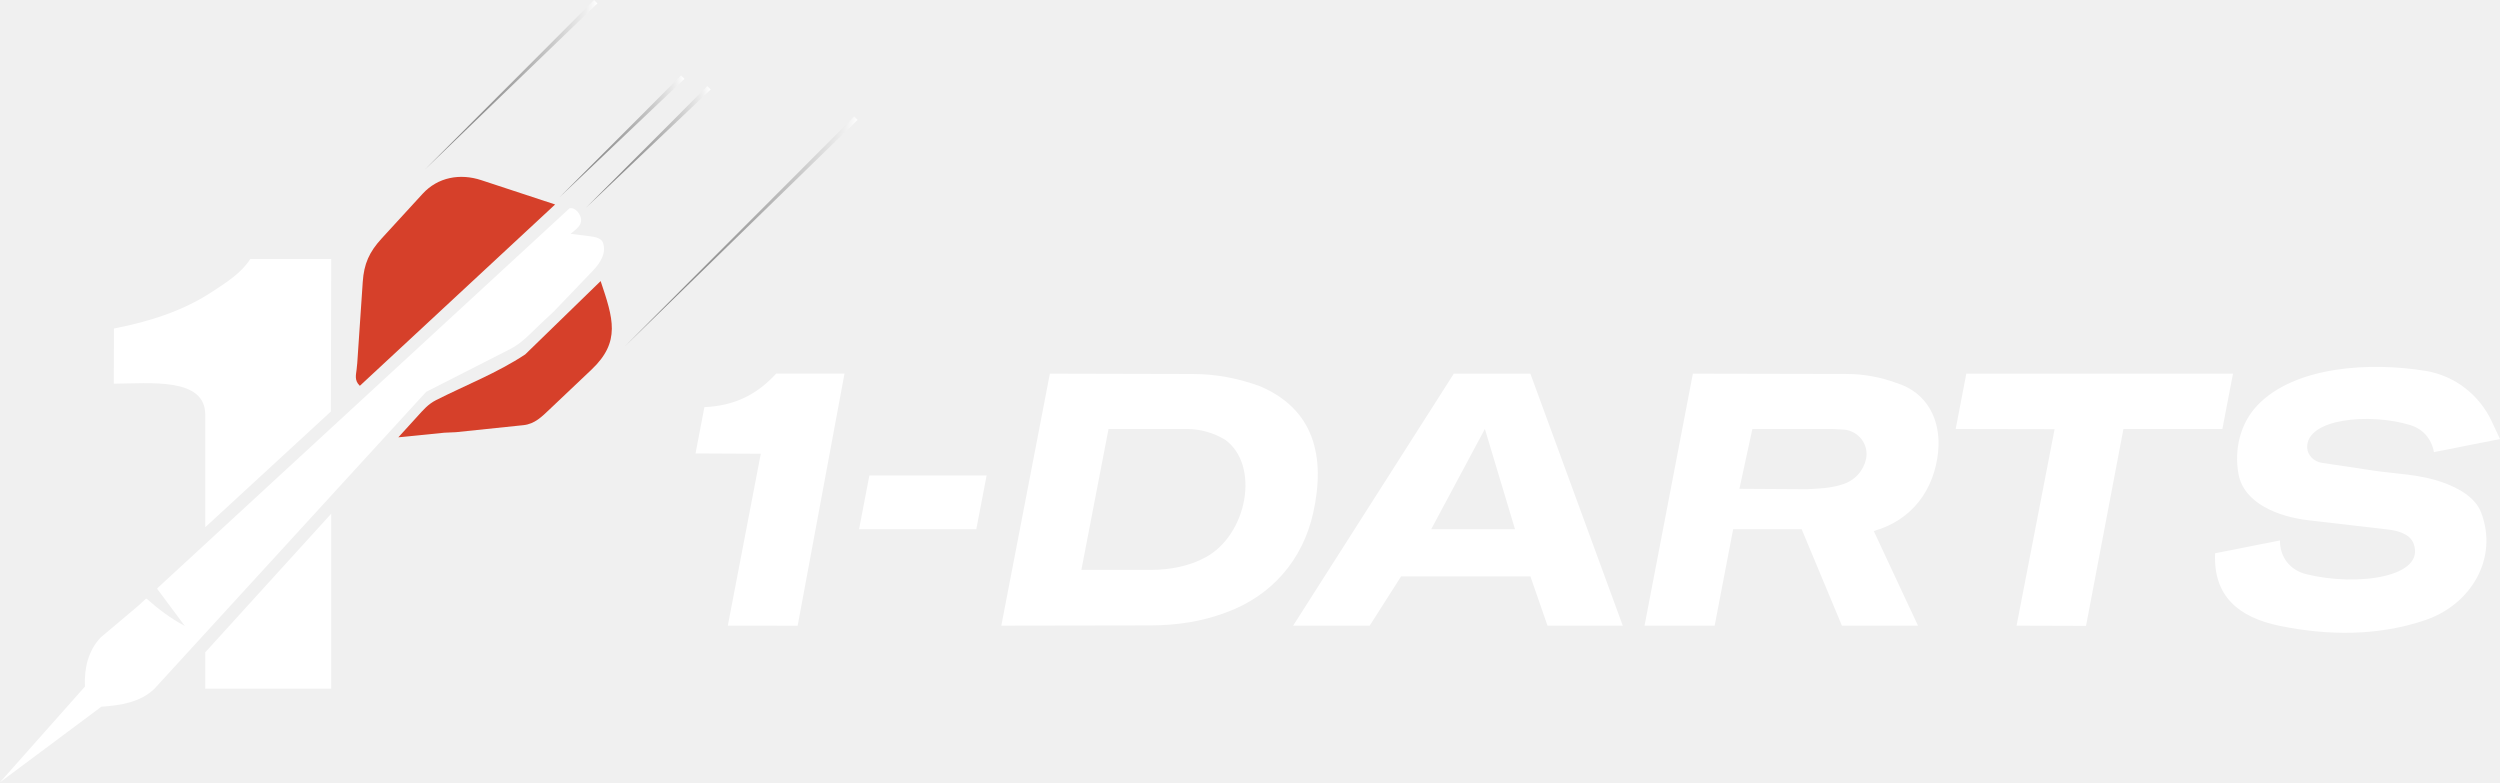
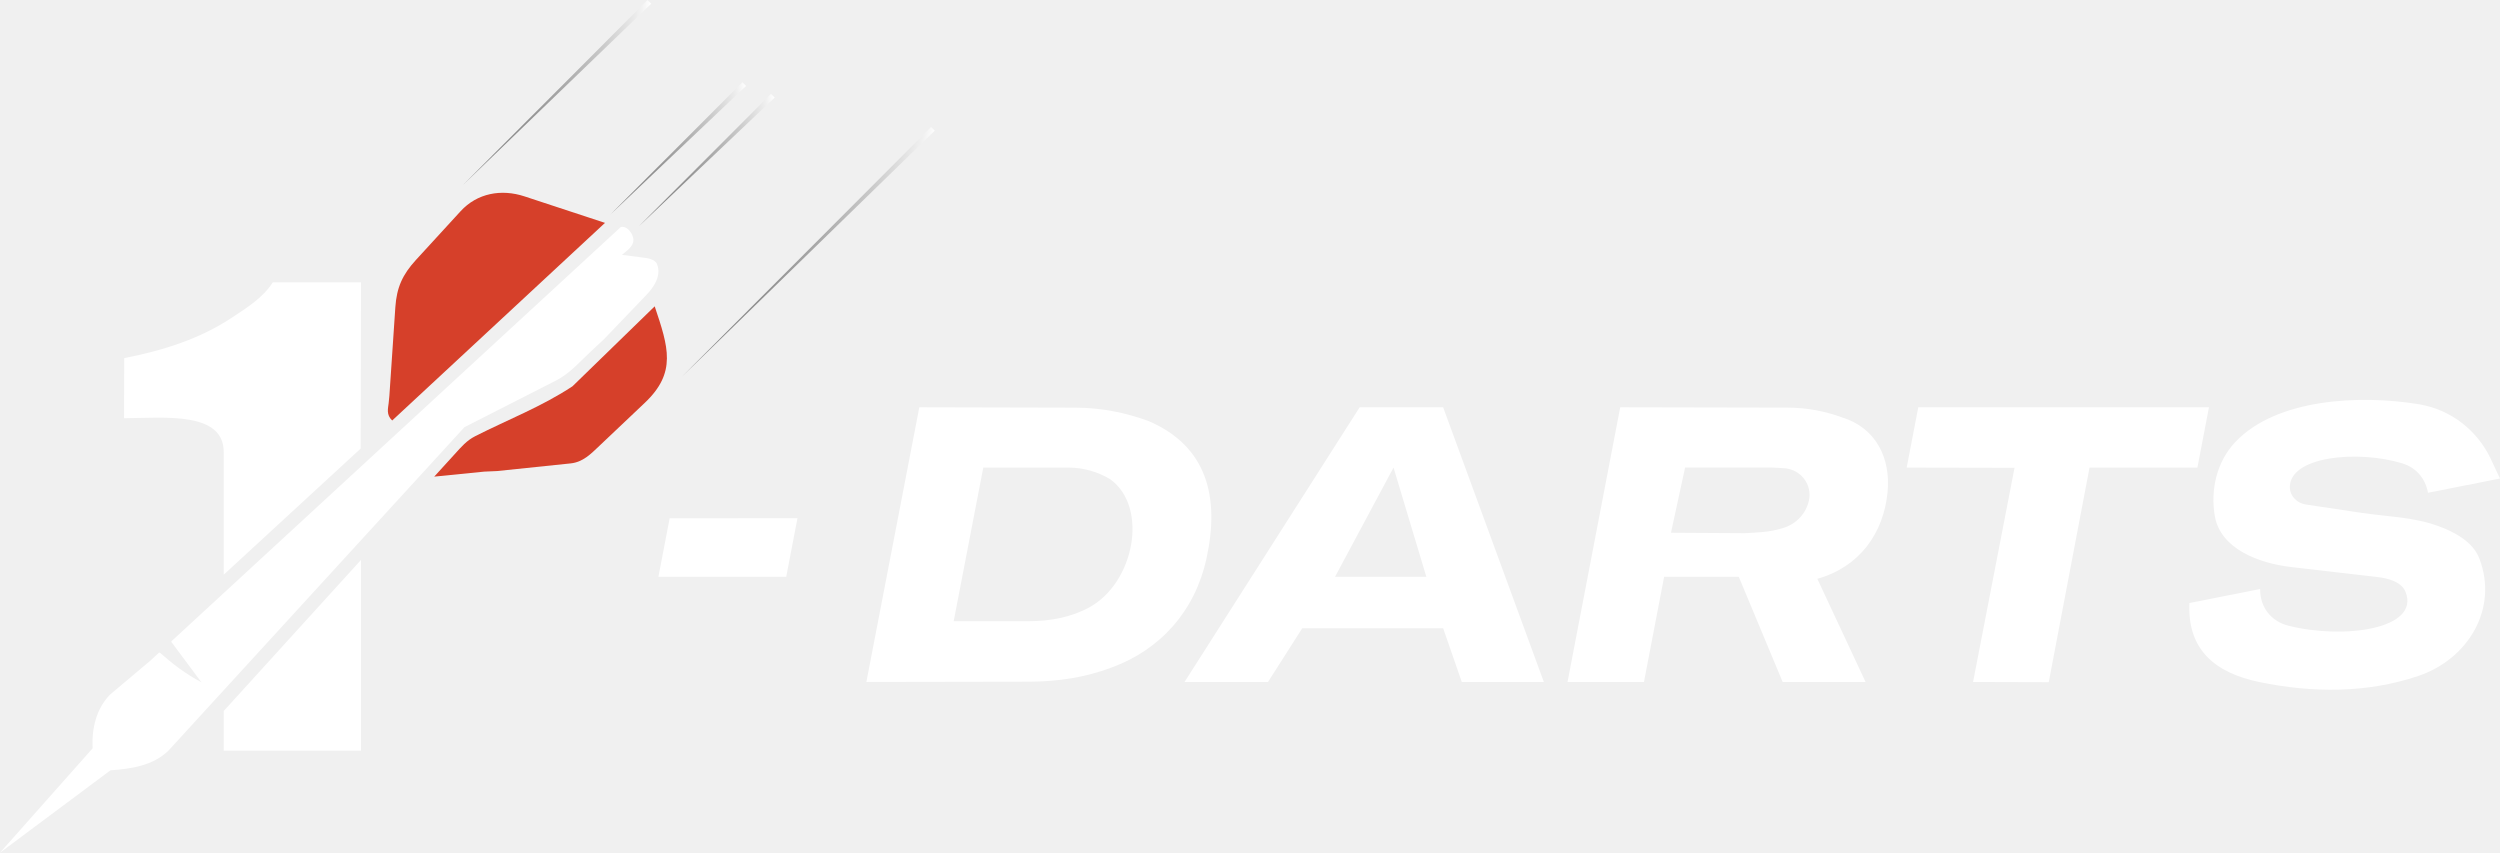
- <svg xmlns="http://www.w3.org/2000/svg" xmlns:xlink="http://www.w3.org/1999/xlink" id="Calque_1" data-name="Calque 1" viewBox="0 0 800 250.33">
+ <svg xmlns="http://www.w3.org/2000/svg" xmlns:xlink="http://www.w3.org/1999/xlink" id="Calque_1" data-name="Calque 1" viewBox="0 0 800 272.86">
  <defs>
    <style>
      .cls-1 {
        fill: #d6402a;
      }

      .cls-2 {
        fill: url(#Dégradé_sans_nom_223-4);
      }

      .cls-3 {
        fill: url(#Dégradé_sans_nom_223-3);
      }

      .cls-4 {
        fill: url(#Dégradé_sans_nom_223-2);
      }

      .cls-5 {
        fill: #ffffff;
      }

      .cls-6 {
        fill: url(#Dégradé_sans_nom_223);
      }
    </style>
-     <linearGradient id="Dégradé_sans_nom_223" data-name="Dégradé sans nom 223" x1="135.86" y1="27.18" x2="191.18" y2="27.18" gradientUnits="userSpaceOnUse">
+     <linearGradient id="Dégradé_sans_nom_223" data-name="Dégradé sans nom 223" x1="148.09" y1="29.63" x2="208.39" y2="29.63" gradientUnits="userSpaceOnUse">
      <stop offset="0" stop-color="#828282" />
      <stop offset=".16" stop-color="#868686" />
      <stop offset=".35" stop-color="#939393" />
      <stop offset=".54" stop-color="#aaa" />
      <stop offset=".74" stop-color="#c9c9c9" />
      <stop offset=".94" stop-color="#f0f0f0" />
      <stop offset="1" stop-color="#fff" />
    </linearGradient>
-     <linearGradient id="Dégradé_sans_nom_223-2" data-name="Dégradé sans nom 223" x1="123.15" y1="91.97" x2="178.47" y2="91.97" gradientTransform="translate(56.46 -56.59) rotate(9.38) scale(.87 .82) skewX(17.82)" xlink:href="#Dégradé_sans_nom_223" />
-     <linearGradient id="Dégradé_sans_nom_223-3" data-name="Dégradé sans nom 223" x1="132.53" y1="94.4" x2="187.85" y2="94.4" gradientTransform="translate(56.46 -56.59) rotate(9.38) scale(.87 .82) skewX(17.82)" xlink:href="#Dégradé_sans_nom_223" />
-     <linearGradient id="Dégradé_sans_nom_223-4" data-name="Dégradé sans nom 223" x1="221.65" y1="61.9" x2="276.97" y2="61.9" gradientTransform="translate(-44.81 44.92) rotate(-8.5) scale(1.19 1.14) skewX(-16.31)" xlink:href="#Dégradé_sans_nom_223" />
+     <linearGradient id="Dégradé_sans_nom_223-2" data-name="Dégradé sans nom 223" x1="143.56" y1="90.9" x2="203.86" y2="90.9" gradientTransform="translate(54.86 -54.99) rotate(9.38) scale(.87 .82) skewX(17.82)" xlink:href="#Dégradé_sans_nom_223" />
+     <linearGradient id="Dégradé_sans_nom_223-3" data-name="Dégradé sans nom 223" x1="153.78" y1="93.55" x2="214.08" y2="93.55" gradientTransform="translate(54.86 -54.99) rotate(9.38) scale(.87 .82) skewX(17.82)" xlink:href="#Dégradé_sans_nom_223" />
+     <linearGradient id="Dégradé_sans_nom_223-4" data-name="Dégradé sans nom 223" x1="237.15" y1="71.93" x2="297.45" y2="71.93" gradientTransform="translate(-42.83 42.93) rotate(-8.5) scale(1.19 1.14) skewX(-16.31)" xlink:href="#Dégradé_sans_nom_223" />
  </defs>
-   <path class="cls-1" d="M115.14,123.45c-1.83-1.71-1.19-3.64-1.04-5.1l.22-2.14,1.76-26.02c.39-5.8,2.09-9.56,6.05-13.88l13.12-14.31c4.85-5.29,11.93-6.6,18.76-4.35l23.63,7.78-62.48,58.02Z" />
-   <path class="cls-1" d="M192.2,89.93c4.02,11.99,6.51,19.41-2.9,28.33l-13.38,12.68c-2.47,2.34-4.78,4.73-8.41,5.11l-21.61,2.25-3.74.17-14.69,1.47,6.03-6.62c1.89-2.08,3.45-3.97,6.04-5.28,9.55-4.84,19.55-8.69,28.52-14.62l24.14-23.47Z" />
+   <path class="cls-1" d="M125.5,134.56c-1.99-1.86-1.3-3.96-1.13-5.56l.23-2.33,1.91-28.36c.43-6.32,2.28-10.42,6.59-15.13l14.3-15.6c5.29-5.77,13.01-7.19,20.44-4.74l25.76,8.48-68.11,63.25Z" />
+   <path class="cls-1" d="M209.5,98.02c4.38,13.07,7.1,21.16-3.16,30.88l-14.59,13.82c-2.69,2.55-5.21,5.16-9.16,5.57l-23.55,2.45-4.08.18-16.01,1.6,6.58-7.22c2.06-2.26,3.76-4.32,6.59-5.75,10.41-5.28,21.31-9.47,31.08-15.94l26.31-25.59Z" />
  <g>
-     <path class="cls-5" d="M65.68,168.71v-36c0-11.99-17.45-10.01-29.27-9.93l.06-17.65c11.63-2.28,22.33-5.73,31.62-11.89,4.4-2.92,9.1-5.82,12-10.36h25.9l-.11,48.8-40.2,37.03Z" />
-     <path class="cls-5" d="M105.99,164.37v56.01s-40.31,0-40.31,0v-11.64l40.31-44.36Z" />
+     <path class="cls-5" d="M71.59,183.89v-39.24c0-13.07-19.02-10.91-31.9-10.82l.06-19.23c12.67-2.48,24.34-6.24,34.47-12.96,4.79-3.18,9.91-6.34,13.08-11.29h28.23l-.12,53.19-43.82,40.36Z" />
+     <path class="cls-5" d="M115.53,179.16v61.05s-43.94,0-43.94,0v-12.69l43.94-48.35Z" />
  </g>
-   <path class="cls-5" d="M49.42,220.4c-4.52,4.36-10.81,5.31-16.99,5.75L0,250.33l27.18-30.63c-.28-5.9,1.08-11.59,5.09-15.76l11.88-10.01s.06-.05.09-.08c1.05-1.01,1.48-1.36,2.4-2.21.1-.09.25-.09.35,0,3.68,3.25,7.34,6.09,12.14,8.66l-8.58-11.54c-.36-.46-.39-.37.25-.95l131.45-121.15c1.99-.44,3.67,2.12,3.71,3.71.05,1.8-1.54,2.97-3.38,4.45l5.97.76c1.22.16,3.76.4,4.37,2.02,1.28,3.42-.95,6.68-3.22,9.05l-12.44,12.98-3.82,3.56c-3.24,3.02-6.1,6.4-10.15,8.49l-26.92,13.71-86.95,95.01Z" />
-   <path class="cls-5" d="M420.24,164.06c-3.39,15.32-13.52,26.71-27.95,31.95-7.68,2.87-15.61,4.09-24.04,4.12l-47.83.08,15.54-80.64,45.7.11c7.61.01,14.64,1.39,21.62,3.95,17.05,7.3,20.99,22.19,16.96,40.43ZM392.04,140.72c-3.63-2.22-7.93-3.42-12.11-3.45h-25.2l-8.69,45.09h22.27c6.13-.02,12.2-1.15,17.51-4.04,13.29-7.23,17.49-29.37,6.23-37.61Z" />
-   <path class="cls-5" d="M613.75,200.21h-24.34l-12.88-30.87h-21.92l-5.92,30.87h-22.44l15.47-80.64,49.18.1c5.56,0,10.99,1.04,15.91,2.86,9.96,3.05,14.37,11.94,13.4,21.96-1.17,12.08-8.25,21.96-20.61,25.44l14.16,30.29ZM589.34,155.07c4.2-1.18,6.99-4.47,7.79-8.19.99-4.63-2.4-9.02-7.12-9.41-1.08-.09-2.2-.12-3.33-.18-.15,0-.31-.01-.46-.01h-25.46l-4.15,19.14,21.66.13c3.68-.21,7.23-.27,11.07-1.47Z" />
-   <path class="cls-5" d="M800,140.49l-21.13,4.19c-.81-4.31-3.54-7.4-7.54-8.64-12.95-3.99-33.42-2.15-33.03,7.25.1,2.31,2.09,4.43,4.69,4.82l16.28,2.44c7.61,1.14,14.97,1.19,22.26,3.77,4.84,1.71,10.52,4.65,12.44,9.71,5.58,14.69-3.27,29.47-17.95,34.43-14.99,5.07-31.01,5.01-46.62,1.79-13.05-2.7-21.22-9.52-20.56-23.2l20.75-4.11c-.05,5.29,3.15,9.48,8.39,10.79,16.29,4.07,38.62.92,34.3-9.94-1.2-3.01-5.19-4.01-8.17-4.35l-25.36-2.95c-9.67-1.12-20.73-5.4-22.44-14.83-1.4-7.7.49-16.07,5.98-21.87,12.1-12.8,36.62-13.96,53.91-11.1.06.01.13.02.19.03,9.19,1.56,16.99,7.64,20.95,16.08l2.66,5.68Z" />
-   <path class="cls-5" d="M489.72,184.45h-41.37l-10.05,15.76h-24.5l51.42-80.64h24.5l29.57,80.64h-24.09l-5.47-15.76ZM484.8,169.34l-9.64-32.07-17.17,32.07" />
-   <polygon class="cls-5" points="667.53 200.28 645.3 200.21 657.47 137.34 625.82 137.28 629.22 119.57 714.56 119.57 711.16 137.28 679.5 137.28 667.53 200.28" />
-   <path class="cls-5" d="M232.9,200.21l10.55-55.01-20.88-.1,2.84-14.82c9.47-.41,16.69-3.88,22.96-10.72h21.87l-14.99,80.67-22.35-.02Z" />
-   <polygon class="cls-5" points="312.42 169.34 274.9 169.34 278.2 152.15 315.72 152.14 312.42 169.34" />
-   <polyline class="cls-6" points="190.09 0 135.86 54.36 191.18 1.08 190.09 0 135.86 54.36" />
-   <polyline class="cls-4" points="217.94 24.15 179.08 63.09 219.02 25.23 217.94 24.15 179.08 63.09" />
-   <polyline class="cls-3" points="226.33 27.56 187.48 66.5 227.42 28.65 226.33 27.56 187.48 66.5" />
-   <polyline class="cls-2" points="273.33 37.28 200.04 110.74 274.42 38.36 273.34 37.28 200.04 110.74" />
+   <path class="cls-5" d="M53.86,240.24c-4.93,4.75-11.78,5.79-18.52,6.26L0,272.86l29.63-33.39c-.3-6.44,1.17-12.63,5.55-17.17l12.95-10.91s.06-.06.09-.08c1.14-1.1,1.61-1.49,2.62-2.41.11-.1.27-.1.38,0,4.01,3.55,8,6.64,13.24,9.44l-9.36-12.57c-.4-.5-.42-.4.27-1.04L198.65,72.65c2.17-.48,4,2.32,4.04,4.05.05,1.97-1.68,3.24-3.68,4.86l6.51.83c1.33.17,4.1.43,4.76,2.2,1.4,3.73-1.03,7.28-3.51,9.87l-13.56,14.15-4.17,3.88c-3.53,3.29-6.65,6.98-11.06,9.25l-29.34,14.94-94.78,103.57Z" />
+   <path class="cls-5" d="M386.06,178.82c-3.69,16.7-14.74,29.12-30.47,34.83-8.37,3.13-17.02,4.46-26.21,4.49l-52.14.09,16.94-87.9,49.81.12c8.3.01,15.96,1.52,23.57,4.3,18.58,7.96,22.88,24.19,18.49,44.06ZM355.32,153.39c-3.96-2.42-8.64-3.73-13.2-3.76h-27.47l-9.47,49.15h24.27c6.68-.02,13.3-1.26,19.08-4.4,14.48-7.88,19.06-32.02,6.79-40.99Z" />
+   <path class="cls-5" d="M596.98,218.23h-26.53l-14.04-33.65h-23.89l-6.45,33.65h-24.46l16.86-87.9,53.6.11c6.06,0,11.98,1.14,17.35,3.12,10.86,3.32,15.66,13.01,14.6,23.93-1.28,13.17-8.99,23.94-22.47,27.73l15.43,33.01ZM570.38,169.02c4.58-1.28,7.62-4.87,8.49-8.92,1.08-5.05-2.62-9.83-7.76-10.26-1.18-.1-2.39-.13-3.63-.2-.17,0-.33-.02-.5-.02h-27.75l-4.52,20.86,23.61.14c4.01-.23,7.89-.29,12.07-1.6Z" />
+   <path class="cls-5" d="M800,153.13l-23.03,4.56c-.89-4.69-3.85-8.07-8.22-9.41-14.12-4.35-36.43-2.34-36,7.91.11,2.52,2.28,4.83,5.11,5.25l17.74,2.66c8.3,1.24,16.32,1.3,24.26,4.1,5.28,1.86,11.46,5.06,13.56,10.58,6.08,16.01-3.57,32.12-19.57,37.53-16.34,5.53-33.8,5.47-50.82,1.95-14.23-2.94-23.13-10.38-22.41-25.29l22.62-4.48c-.05,5.76,3.43,10.34,9.15,11.76,17.76,4.44,42.1,1.01,37.39-10.83-1.31-3.28-5.65-4.37-8.91-4.75l-27.64-3.21c-10.54-1.22-22.59-5.88-24.46-16.16-1.52-8.39.54-17.51,6.52-23.84,13.19-13.95,39.91-15.21,58.76-12.1.07.01.14.02.21.04,10.02,1.7,18.52,8.33,22.83,17.53l2.9,6.19Z" />
+   <path class="cls-5" d="M461.8,201.05h-45.09l-10.95,17.18h-26.71l56.04-87.9h26.71l32.23,87.9h-26.26l-5.96-17.18ZM456.43,184.58l-10.5-34.95-18.72,34.95" />
+   <polygon class="cls-5" points="655.6 218.3 631.38 218.23 644.65 149.7 610.14 149.63 613.85 130.33 706.87 130.33 703.17 149.63 668.65 149.63 655.6 218.3" />
+   <polygon class="cls-5" points="251.59 184.58 210.69 184.58 214.29 165.84 255.19 165.83 251.59 184.58" />
+   <polyline class="cls-6" points="207.2 0 148.09 59.25 208.39 1.18 207.2 0 148.09 59.25" />
+   <polyline class="cls-4" points="237.55 26.32 195.2 68.76 238.74 27.5 237.55 26.32 195.2 68.76" />
+   <polyline class="cls-3" points="246.7 30.04 204.35 72.49 247.89 31.22 246.7 30.05 204.35 72.49" />
+   <polyline class="cls-2" points="297.94 40.63 218.05 120.71 299.12 41.81 297.94 40.63 218.05 120.71" />
</svg>
